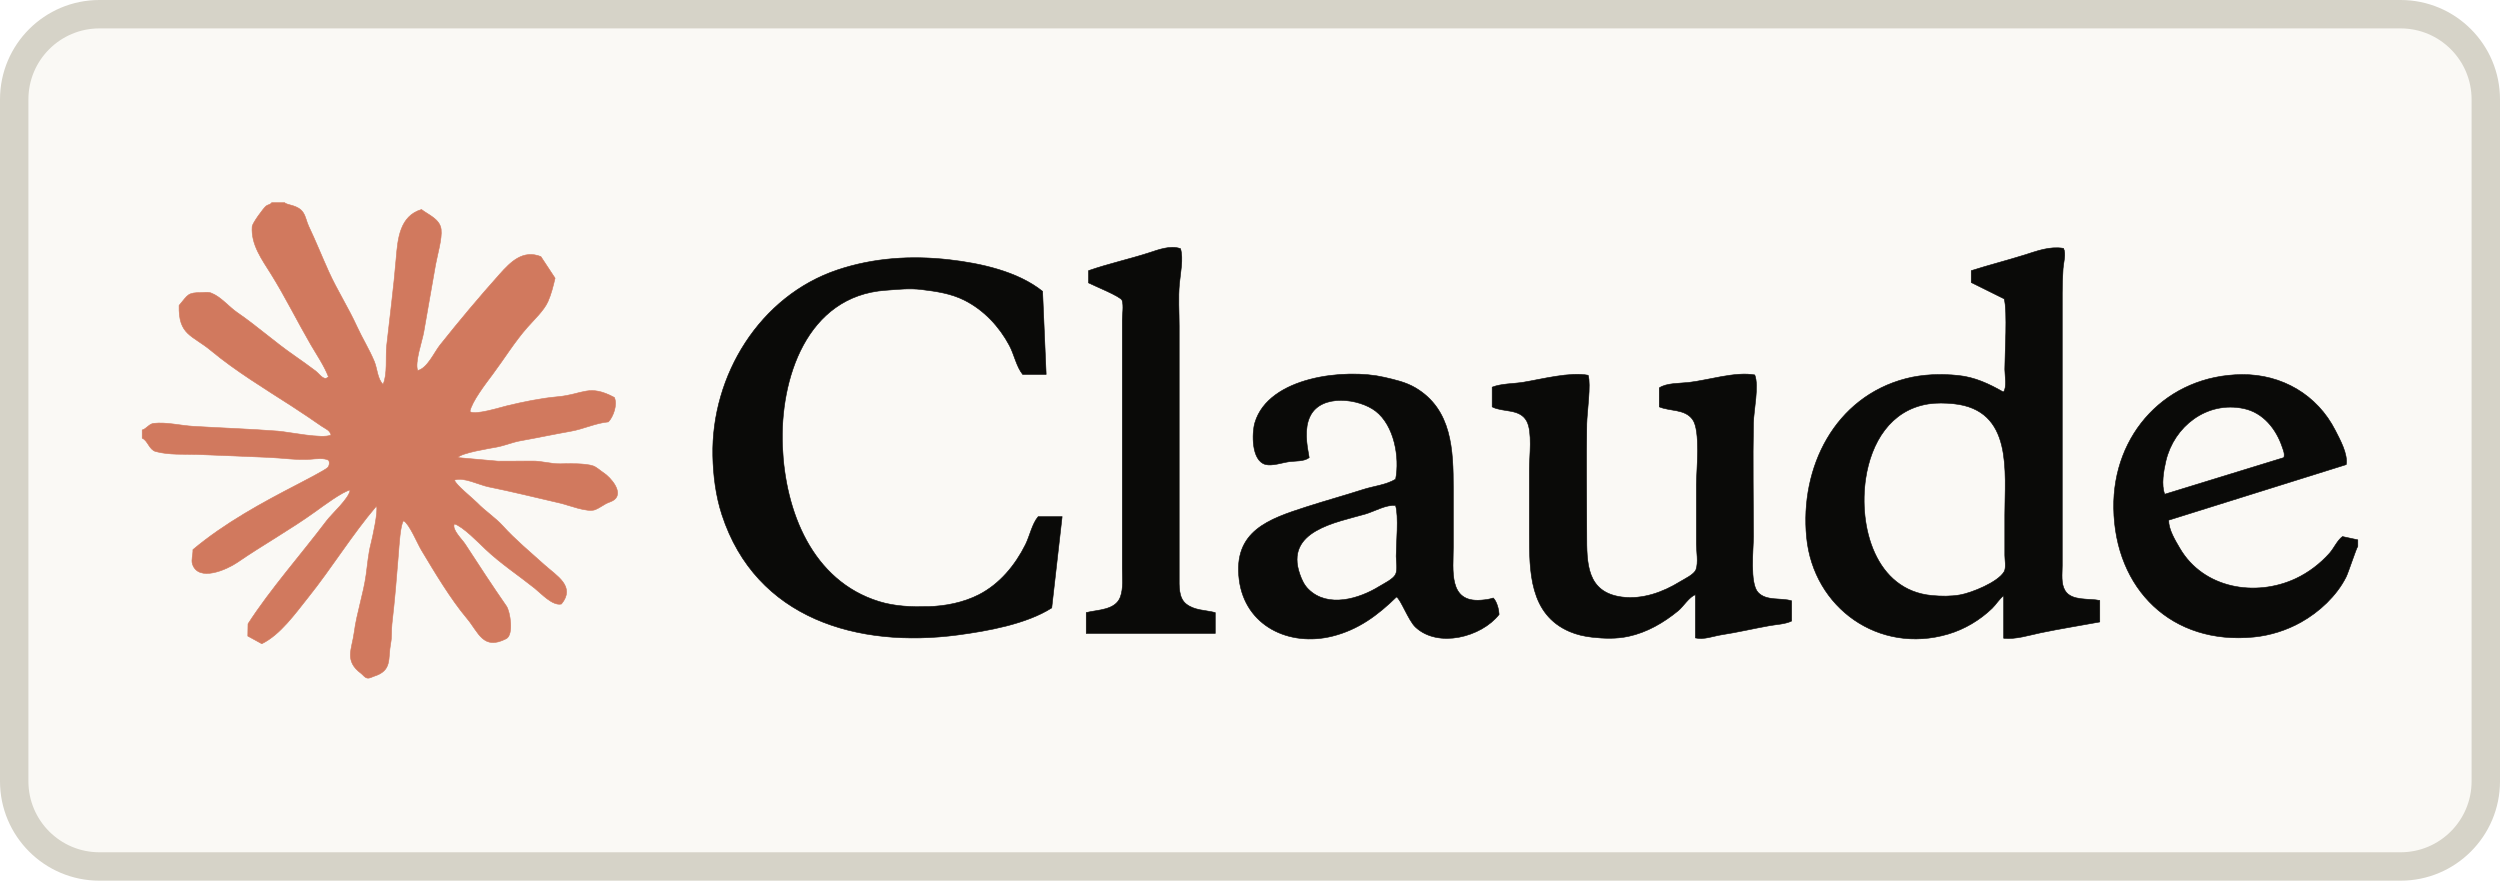
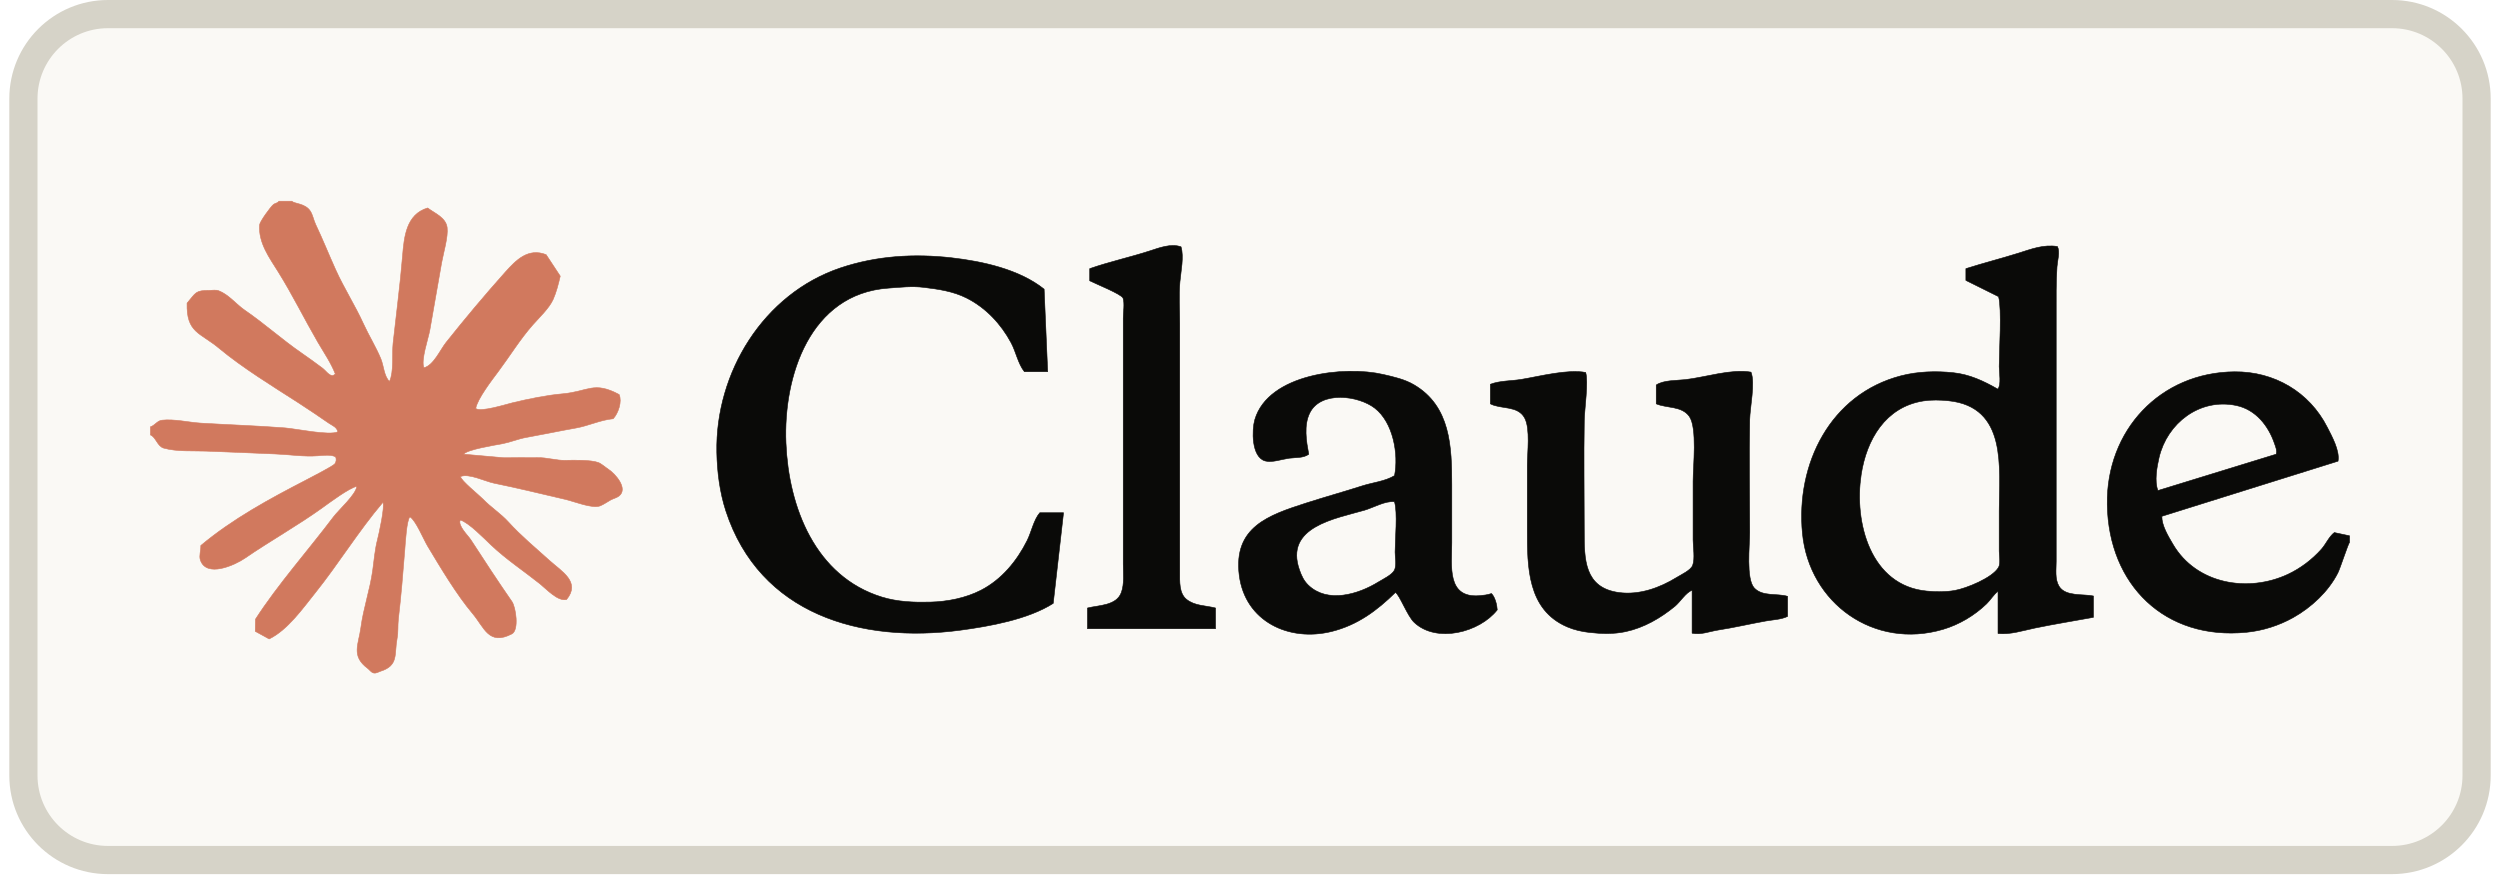
- <svg xmlns="http://www.w3.org/2000/svg" width="88" height="31" viewBox="0 0 88 31" role="img" aria-label="Claude">
+ <svg xmlns="http://www.w3.org/2000/svg" width="143" height="50" viewBox="0 0 88 31" role="img" aria-label="Claude">
  <rect x="0.5" y="0.5" width="87" height="30" rx="3" fill="#faf9f5" stroke="#d6d3c8" />
  <g transform="translate(5 7.13) scale(0.08125)">
    <path d="M449.89 19.97C451.23 24.25 449.82 30.74 449.42 35.22C448.88 41.24 449.32 47.47 449.32 53.51C449.32 80.51 449.32 107.5 449.32 134.5C449.32 143.72 449.32 152.95 449.32 162.17C449.32 165.94 449 171.18 452.26 173.83C455.87 176.77 460.71 176.52 464.95 177.63C464.95 180.65 464.95 183.66 464.95 186.68C446.32 186.68 427.69 186.68 409.06 186.68C409.06 183.66 409.06 180.65 409.06 177.63C413.91 176.38 421.67 176.69 423.82 170.91C425.23 167.11 424.68 162.47 424.68 158.51C424.68 150.78 424.68 143.04 424.68 135.31C424.68 113.74 424.68 92.17 424.68 70.61C424.68 64.09 424.68 57.58 424.68 51.07C424.68 48.5 425.36 44.82 424.59 42.38C424.05 40.69 412.34 36.01 410.04 34.79C410.04 33.03 410.04 31.27 410.04 29.5C418.63 26.5 427.6 24.56 436.25 21.76C440.38 20.42 445.55 18.43 449.89 19.97ZM832.42 19.84C833.65 22.12 832.41 26.13 832.24 28.69C831.78 35.6 831.89 42.53 831.89 49.44C831.89 77.93 831.89 106.42 831.89 134.9C831.89 142.37 831.89 149.83 831.89 157.29C831.89 160.78 831.24 165.06 833.15 168.16C835.98 172.75 843.72 171.41 848.14 172.39C848.14 175.5 848.14 178.6 848.14 181.7C839.65 183.26 831.11 184.62 822.65 186.37C817.52 187.44 811.76 189.33 806.5 188.76C806.5 182.61 806.5 176.46 806.5 170.31C804.64 171.69 803.22 174.15 801.49 175.81C796.19 180.92 789.53 184.87 782.49 186.95C752.47 195.82 724.11 175.63 721.13 145.08C718.17 114.72 733.31 84.28 764.17 76.27C771.48 74.38 779.38 74.14 786.84 74.91C794.06 75.65 800.18 78.54 806.38 82.08C808.02 80.43 807.01 74.59 807.01 72.23C807.01 65.58 808.25 46.99 806.73 41.71C801.98 39.35 797.23 36.99 792.47 34.63C792.47 32.92 792.47 31.21 792.47 29.5C800.02 27.09 807.74 25.14 815.31 22.77C820.93 21.01 826.37 18.85 832.42 19.84ZM390.14 38.46C390.66 50.46 391.18 62.46 391.69 74.46C388.3 74.46 384.91 74.46 381.52 74.46C378.81 71.09 377.82 65.78 375.76 61.92C371.37 53.67 364.66 46.52 356.27 42.31C350.37 39.36 344.12 38.48 337.65 37.68C332.39 37.03 327.35 37.64 322.12 38.01C287.88 40.45 276.26 76.46 277.46 105.6C278.62 133.73 290.25 163.88 319.32 172.85C326.12 174.95 333.35 175.23 340.42 175.05C347.95 174.86 355.86 173.31 362.57 169.87C371.58 165.24 378.28 157.11 382.74 148.16C384.59 144.45 385.59 139.16 388.26 136.05C391.71 136.05 395.16 136.05 398.61 136.05C397.11 149.23 395.61 162.42 394.11 175.6C383.13 182.62 366.23 185.63 353.46 187.33C310.17 193.09 265.98 180.45 251.21 135.23C248.56 127.08 247.44 118.24 247.27 109.67C246.58 74.86 267.63 40.48 301.27 29.18C316.95 23.92 333.32 22.9 349.78 24.77C363.22 26.31 379.32 29.78 390.14 38.46ZM585.4 171.31C586.96 172.85 587.82 176.28 587.92 178.45C580.2 188.3 561.38 193.11 551.66 183.91C548.67 181.08 545.29 171.87 543.48 170.84C535.35 178.8 526.91 185.06 515.71 187.86C496.92 192.55 477.85 183.42 475.31 163.39C472.64 142.27 488.18 137.09 504.4 131.85C512.56 129.22 520.84 126.94 529 124.32C533.51 122.86 539.01 122.34 543.09 119.85C544.94 110.42 542.47 96.58 534.46 90.39C527.31 84.87 510.98 82.72 506.11 92.45C503.41 97.83 504.57 104.84 505.64 110.51C503.34 112.23 499.85 111.89 497.09 112.25C494.08 112.64 489.55 114.29 486.6 113.44C480.57 111.7 480.78 99.84 482.11 95.37C488.05 75.38 521.3 71.77 538.19 75.7C542.83 76.78 547.42 77.77 551.58 80.2C567.56 89.57 568.08 107.28 568.08 123.92C568.08 132.33 568.08 140.74 568.08 149.15C568.08 159.28 565.78 173.36 580.11 172.25C581.98 172.1 583.62 171.91 585.4 171.31ZM626.5 74.82C627.79 78.76 625.99 90.91 625.9 95.84C625.62 111.83 625.89 127.86 625.89 143.86C625.89 156.25 625.82 168.89 641.15 170.89C649.99 172.04 658.9 168.82 666.26 164.27C668.15 163.1 672.41 161.16 673.21 159C674.31 155.99 673.4 151.13 673.4 147.93C673.4 139.38 673.4 130.84 673.4 122.29C673.4 115.83 675.3 98.87 671.72 93.95C668.36 89.35 661.95 90.48 657.32 88.51C657.32 85.77 657.32 83.03 657.32 80.29C660.35 78.16 666.27 78.35 669.92 77.95C678.53 77 690.28 73.12 698.68 74.68C700.57 79.31 698.22 90.13 698.11 95.46C697.77 111.85 698.11 128.28 698.11 144.67C698.11 150.14 696.42 165.01 700.13 168.92C703.75 172.75 710.12 171.14 714.64 172.54C714.64 175.46 714.64 178.38 714.64 181.3C711.86 182.65 708.2 182.76 705.15 183.3C698.18 184.55 691.29 186.18 684.29 187.26C680.59 187.84 676.72 189.46 672.97 188.62C672.97 182.38 672.97 176.14 672.97 169.9C670.29 170.78 667.76 175.01 665.46 176.89C659.18 182.03 651.98 186.22 643.98 187.94C638.68 189.07 633.47 188.9 628.13 188.3C624.82 187.92 621.53 187.19 618.46 185.87C601.04 178.39 601.04 159.73 601.04 143.45C601.04 134.09 601.04 124.73 601.04 115.37C601.04 109.89 602.44 99.32 599.85 94.63C596.82 89.13 589.5 90.95 584.92 88.51C584.92 85.66 584.92 82.81 584.92 79.97C589.07 78.37 594.06 78.56 598.44 77.84C606.43 76.53 618.65 73.29 626.5 74.82ZM959.93 146.12C959.93 147.07 959.93 148.02 959.93 148.98C959.35 149.48 955.89 160.2 954.84 162.28C950.71 170.45 943.2 177.41 935.29 181.82C929.07 185.3 922.02 187.53 914.93 188.23C879.4 191.76 854.74 167.59 854.18 132.46C853.66 100.14 877.21 74.79 909.74 74.52C927.03 74.37 942.35 83.3 950.19 98.7C952.2 102.64 955.74 108.99 954.91 113.53C929.28 121.55 903.64 129.57 878 137.6C877.95 141.68 880.84 146.37 882.85 149.8C893 167.19 915.55 171.1 933.05 162.91C938.58 160.32 943.64 156.47 947.7 151.9C949.63 149.72 951.01 146.42 953.29 144.7C955.5 145.17 957.72 145.65 959.93 146.12ZM773.9 87.25C757.35 89.86 749.1 104.15 746.77 119.44C743.59 140.27 750.78 167.95 775.44 170.24C779.45 170.62 783.62 170.67 787.61 169.97C792.56 169.11 804.07 164.5 806.72 159.89C807.68 158.22 807.01 154.72 807.01 152.81C807.01 146.98 807.01 141.14 807.01 135.31C807.01 116.49 810.72 89.8 784.81 87.16C781.29 86.8 777.39 86.7 773.9 87.25ZM927.91 110.49C928.36 108.8 927.73 107.48 927.19 105.9C924.55 98.1 918.99 91.03 910.52 89.24C894.57 85.86 880.32 96.91 876.79 111.97C875.84 116.04 874.69 122.37 876.3 126.36C893.5 121.07 910.71 115.78 927.91 110.49ZM543.04 131.24C539.06 130.76 533.82 133.83 529.96 134.95C517.31 138.62 494.89 142.16 501.62 161.08C502.48 163.51 503.47 165.7 505.35 167.55C513.75 175.81 527.37 171.64 536.01 166.29C537.92 165.11 542.03 163.17 543.04 161.11C544.03 159.09 543.33 155.45 543.33 153.22C543.33 147.97 544.53 135.63 543.04 131.24Z" fill="#0A0A08" fill-rule="evenodd" stroke="#0A0A08" stroke-width="0.25" stroke-linejoin="round" />
    <path d="M56.14 0.07C58.03 0.07 59.93 0.07 61.83 0.07C62.78 1.22 67.63 0.92 69.86 4.41C70.96 6.12 71.32 8.41 72.2 10.25C75.26 16.68 77.94 23.4 80.91 29.97C84.55 38.02 89.37 45.52 93.04 53.57C95.4 58.73 98.47 63.64 100.64 68.86C101.93 71.97 101.98 76.38 104.39 78.75C106.4 74.66 105.46 66.71 105.97 62.06C107.34 49.4 109.04 36.81 110.09 24.06C110.78 15.71 111.66 5.8 121.07 3.01C123.95 5.27 129.03 7.11 129.58 11.61C130.06 15.64 127.93 22.73 127.18 26.86C125.39 36.69 123.79 46.53 122.01 56.36C121.34 60.05 118.03 69.53 119.44 72.76C123.62 71.77 126.57 64.9 129.09 61.73C137.44 51.23 146 41.03 154.94 31.02C159.7 25.69 164.98 20.33 172.78 23.4C174.83 26.52 176.89 29.64 178.94 32.76C178.17 36.07 177.24 39.82 175.84 42.93C174.11 46.79 169.75 50.86 166.96 54.03C161.42 60.31 156.89 67.72 151.9 74.4C149.2 78.02 142.75 86.34 142.05 90.55C144.2 92.25 155.17 88.76 158.09 88.06C165.13 86.37 172.8 84.77 180.02 84.13C191.22 83.12 193.56 78.5 204.64 84.44C206.01 87.58 204.25 92.62 202.05 95.02C196.49 95.54 191.25 98.11 185.79 99.07C178.52 100.35 171.31 101.9 164.05 103.19C160.57 103.8 157.13 105.29 153.62 105.94C150.59 106.51 138.23 108.46 136.78 110.49C142.6 111 148.42 111.52 154.23 112.04C159.12 112.02 164 112.01 168.89 112C173.06 111.87 177.13 113.29 181.3 113.18C184.82 113.08 192.21 112.94 195.49 114.11C196.9 114.61 198.72 116.28 200.04 117.14C202.89 118.98 208.71 125.48 204.61 128.73C203.63 129.51 202.13 129.86 201.02 130.44C199.52 131.24 197.91 132.45 196.33 133.06C192.94 134.37 184.85 131.07 181.29 130.25C170.87 127.84 160.45 125.26 149.96 123.13C146.16 122.35 139.01 118.74 135.4 120.25C135.56 121.98 143.53 128.36 145.21 130.1C148.62 133.66 153.04 136.47 156.34 140.12C161.72 146.07 168.23 151.46 174.2 156.85C179.59 161.72 187.97 166.27 181.7 173.92C177.85 174.86 172.92 169.35 170.09 167.09C163 161.43 155.37 156.43 148.74 150.14C145.69 147.25 139.08 140.39 135.31 139.21C134.1 141.65 138.63 145.87 139.98 147.95C145.85 156.99 151.71 165.96 157.87 174.84C159.52 177.23 161.08 187.26 157.79 188.95C147.75 194.14 145.83 186.21 140.74 180.15C133.66 171.74 126.67 159.98 121.02 150.57C119.3 147.71 115.87 139.33 113.34 137.86C111.91 138.99 111.31 149.45 111.11 152C110.32 162.19 109.46 172.38 108.28 182.52C107.96 185.33 108.27 188.11 107.74 190.86C106.43 197.74 108.54 202.74 100.4 205.27C99.43 205.57 98.62 206.23 97.48 205.99C96.41 205.76 95.73 204.62 94.91 204.01C87.53 198.53 90.93 193.58 91.91 186.18C93.02 177.75 95.92 169.56 97.07 161.2C97.65 156.98 98.05 152.08 99.13 147.93C99.79 145.38 102.48 133.24 101.53 131.51C90.92 143.98 82.23 158.23 71.97 171.05C66.4 178.01 59.89 187.25 51.89 191.14C49.87 190.03 47.84 188.92 45.82 187.81C45.85 186.04 45.88 184.28 45.91 182.52C55.57 167.51 69 152.37 79.93 137.88C82.32 134.71 89.77 128.14 90.14 124.53C86.85 125.2 78.19 131.65 75.05 133.91C64.15 141.74 52.33 148.32 41.28 155.91C36.85 158.95 24.42 164.56 21.83 156.62C21.23 154.82 22.16 152.28 22.04 150.37C35.74 138.89 51.89 130.09 67.66 121.95C69.57 120.96 79.5 115.82 80.44 114.8C81.21 113.95 81.29 112.67 80.91 111.71C79.12 110.52 75.15 111.04 73.05 111.2C67 111.65 60.77 110.64 54.74 110.4C44.55 109.99 34.39 109.51 24.21 109.15C18.25 108.94 11.72 109.43 5.93 107.86C3.07 107.09 2.5 103.09 0.07 102.1C0.07 100.91 0.07 99.71 0.07 98.52C1.87 98.08 3.04 95.86 5.1 95.65C10.65 95.06 16.63 96.6 22.18 96.94C34.37 97.67 46.62 98.07 58.8 99.01C63.62 99.38 78.16 102.49 81.88 100.72C81.36 98.6 79.53 98.06 77.86 96.92C73.5 93.93 69.15 90.95 64.73 88.1C53.44 80.84 40.29 72.81 29.99 64.23C21.73 57.35 15.71 57.54 16.05 44.56C19.99 39.95 19.59 38.99 25.84 38.99C27.2 38.99 28.56 38.67 29.89 39.17C34.13 40.75 37.58 45.14 41.27 47.66C49.72 53.45 57.42 60.39 65.85 66.22C69 68.4 72.21 70.71 75.28 73.02C76.4 73.86 77.85 75.99 79.34 76.16C79.89 76.23 80.32 75.79 80.76 75.49C78.91 70.67 75.72 66.06 73.14 61.62C67.24 51.47 62.11 40.97 55.89 30.99C52.02 24.76 47.14 18.29 47.7 10.4C47.81 8.97 52.49 2.52 53.77 1.48C54.59 0.83 55.56 0.98 56.14 0.07Z" fill="#D1795E" fill-rule="evenodd" stroke="#D1795E" stroke-width="0.25" stroke-linejoin="round" />
  </g>
</svg>
